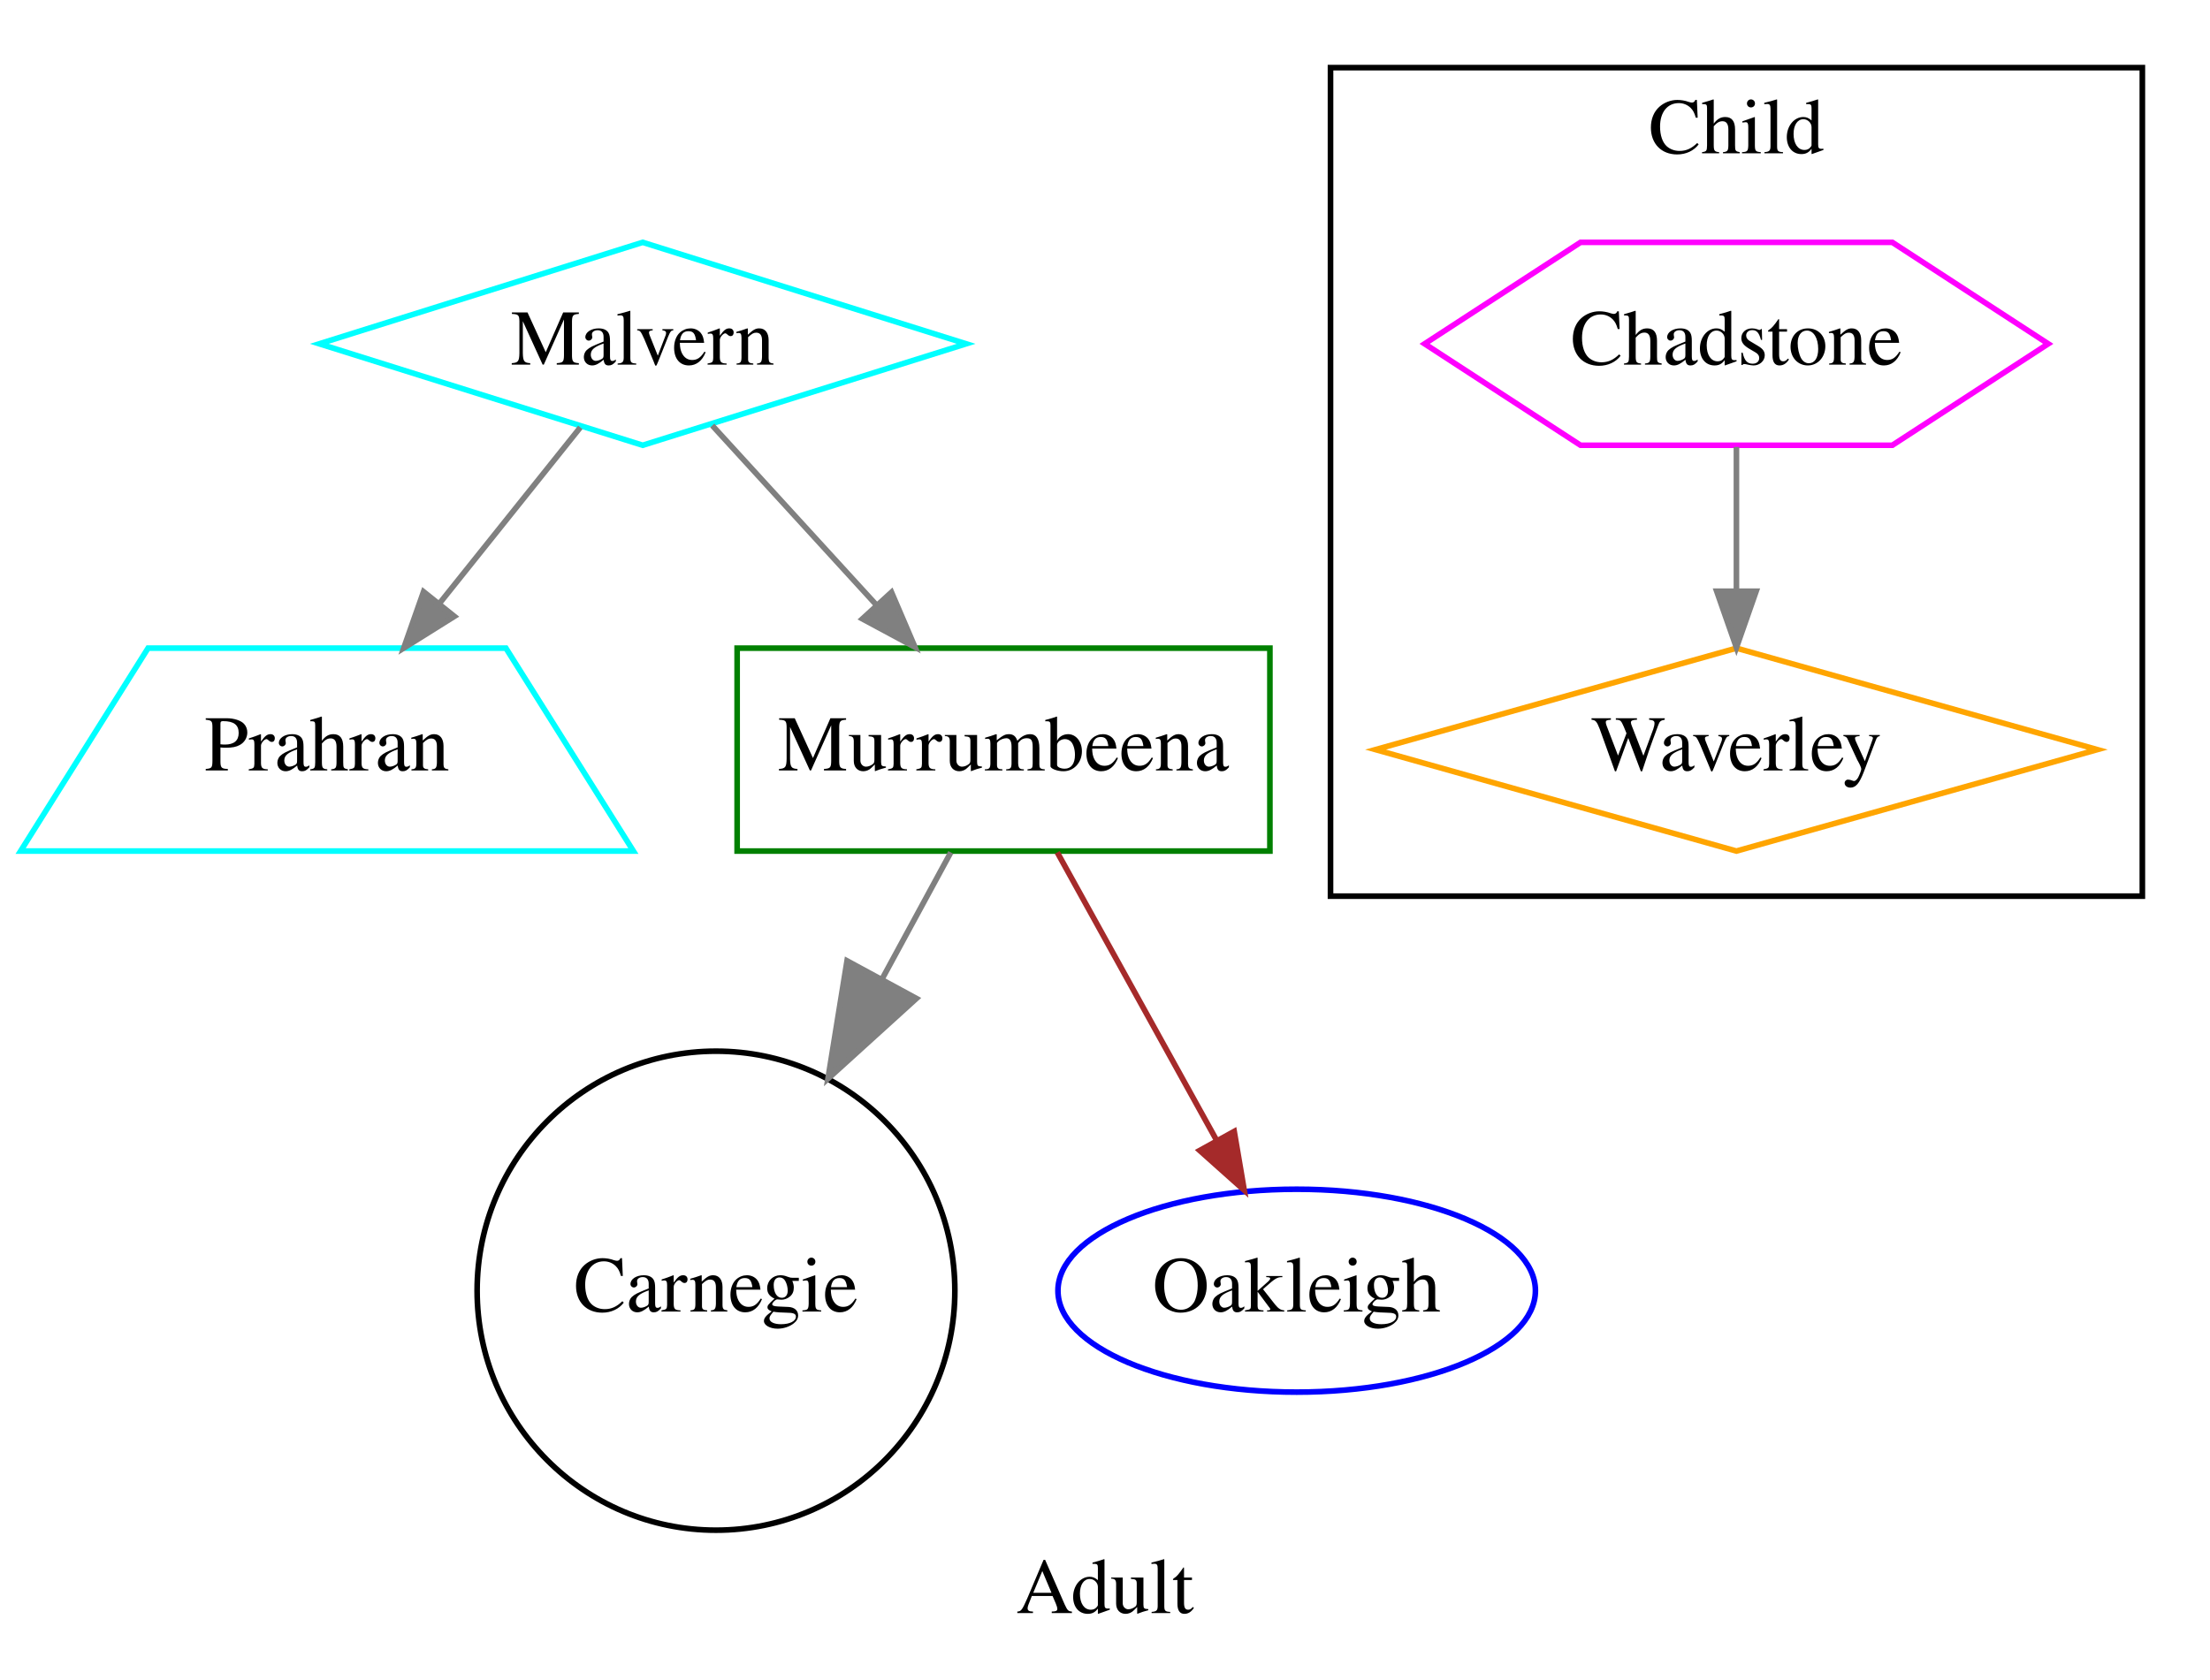
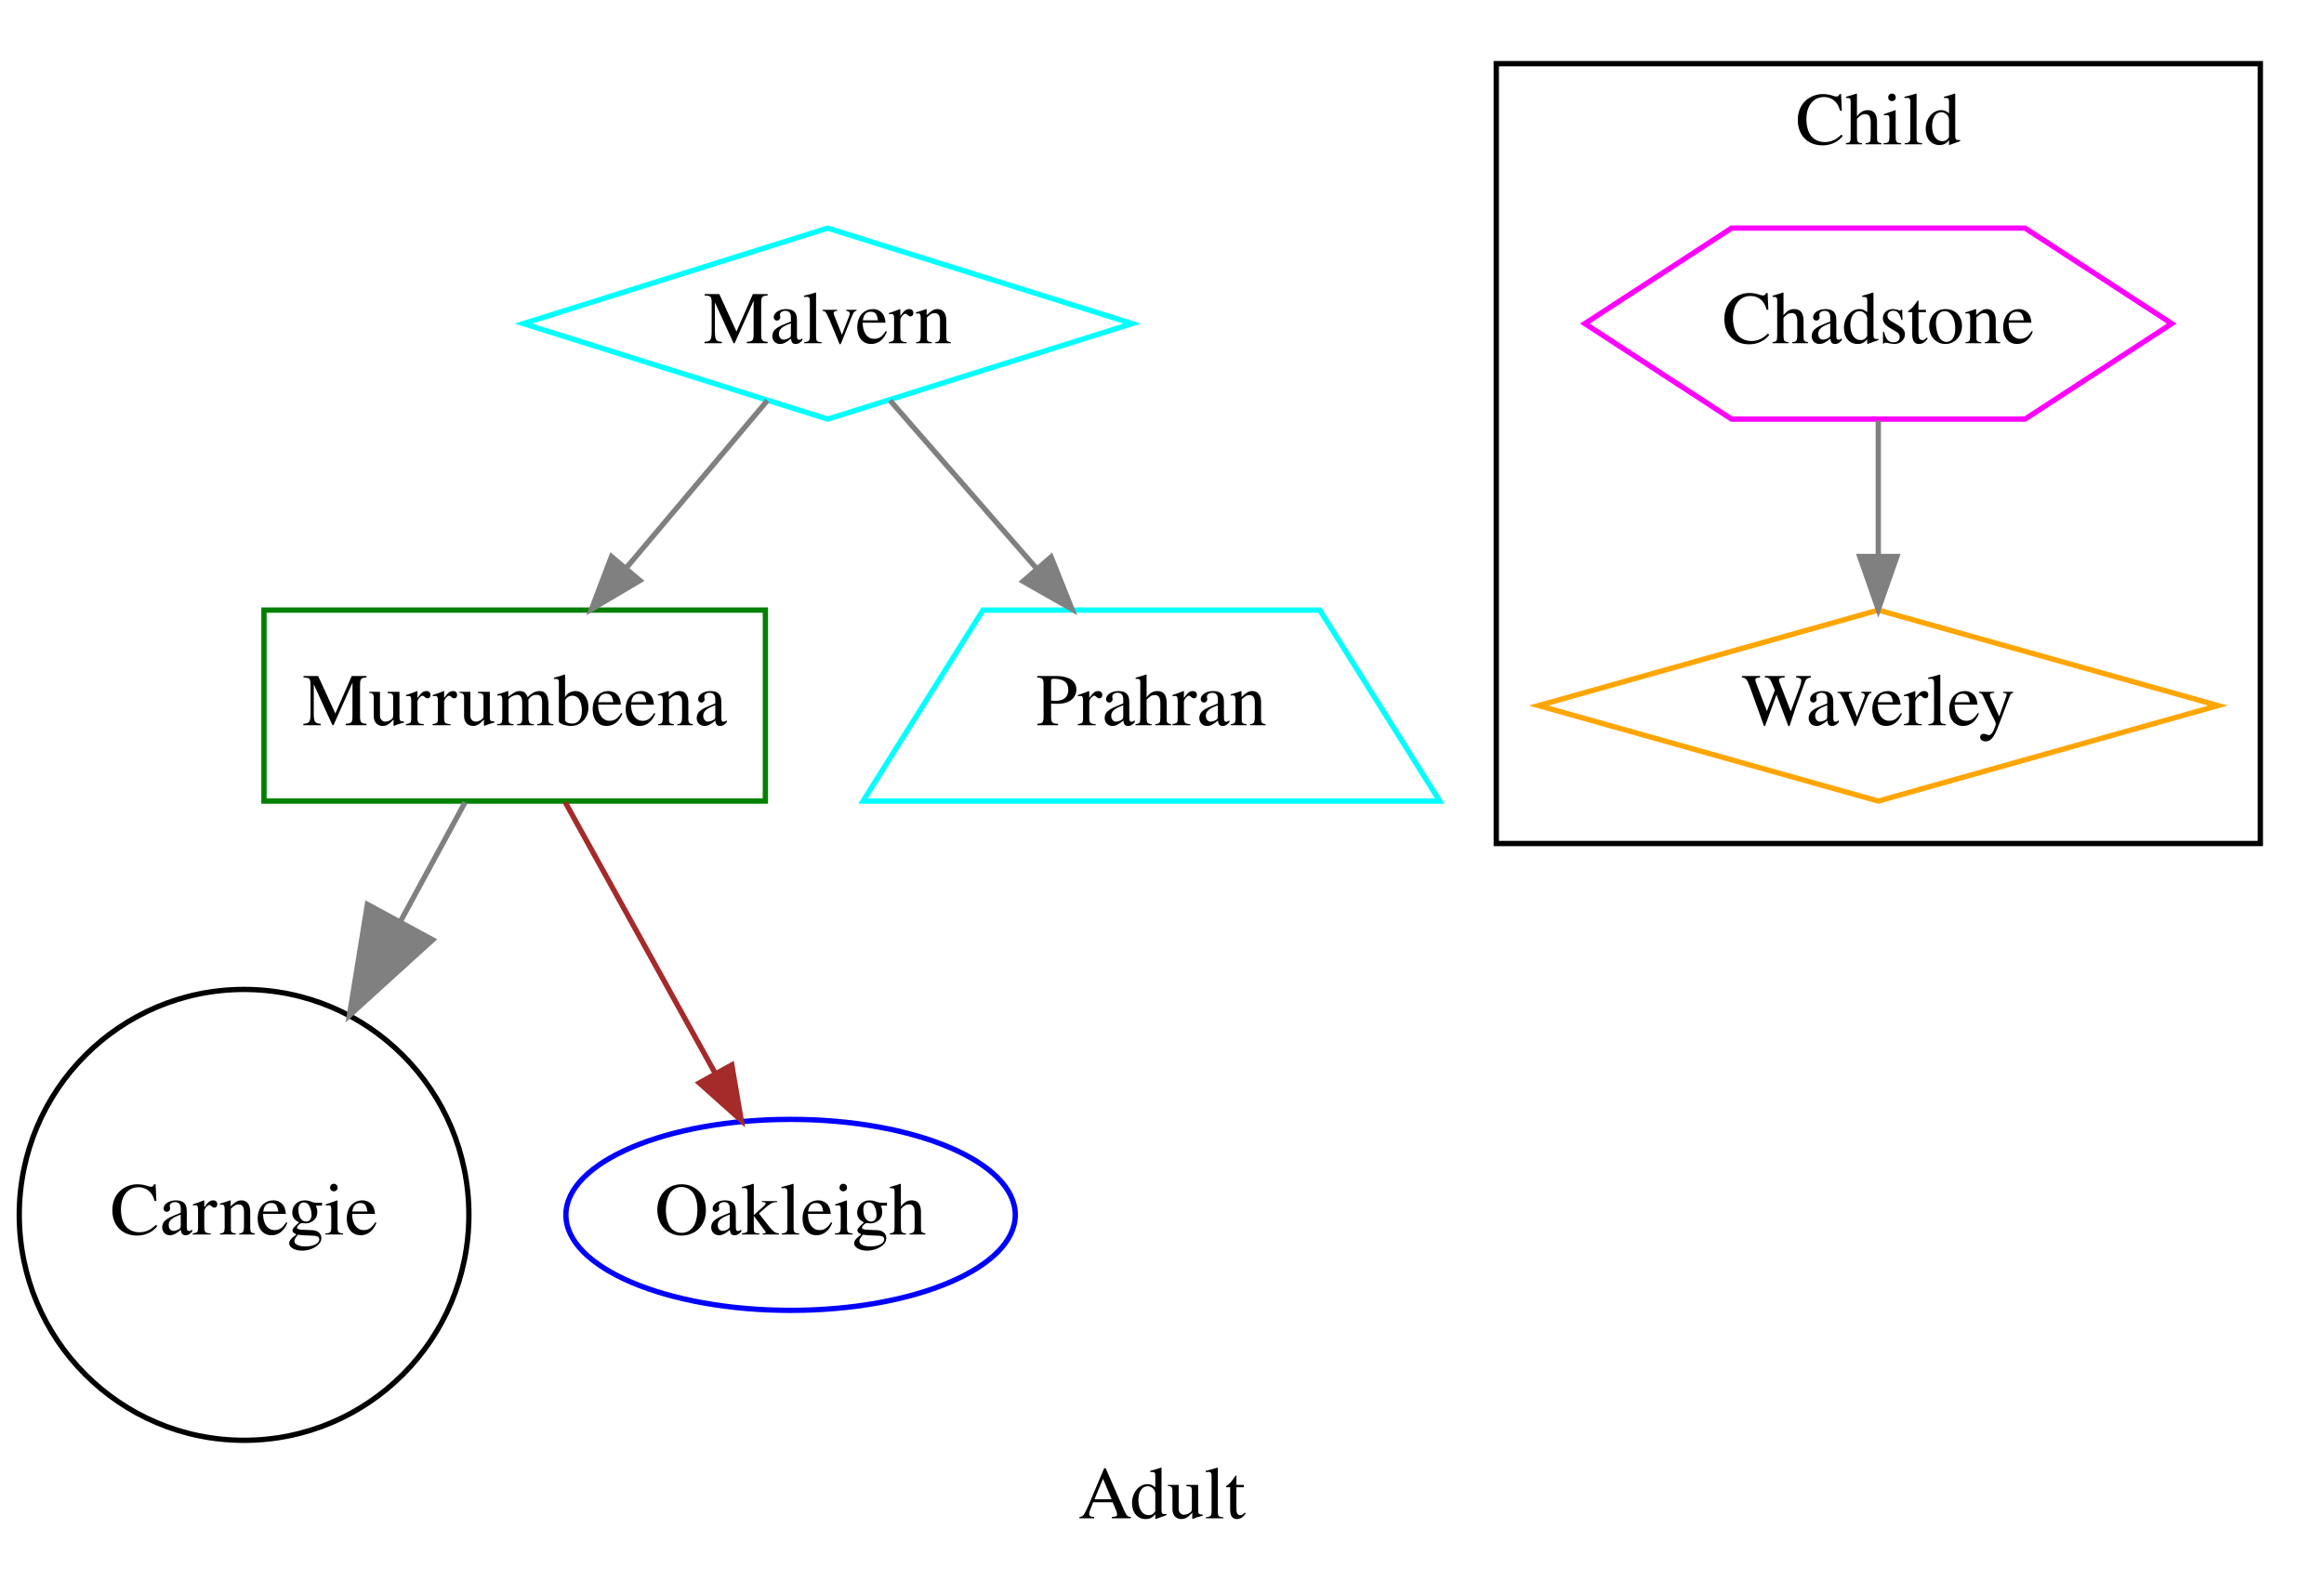
- <svg xmlns="http://www.w3.org/2000/svg" width="392pt" height="298pt" viewBox="0.00 0.00 392.00 298.00">
+ <svg xmlns="http://www.w3.org/2000/svg" width="438pt" height="298pt" viewBox="0.00 0.00 438.00 298.00">
  <g id="graph0" class="graph" transform="scale(1 1) rotate(0) translate(4 294)">
-     <polygon fill="white" stroke="white" points="-4,5 -4,-294 389,-294 389,5 -4,5" />
-     <text text-anchor="middle" x="192" y="-7.8" font-family="Times,serif" font-size="14.00">Adult</text>
+     <polygon fill="white" stroke="white" points="-4,4 -4,-294 434,-294 434,4 -4,4" />
+     <text text-anchor="middle" x="215" y="-7.8" font-family="Times,serif" font-size="14.00">Adult</text>
    <g id="clust1" class="cluster">
-       <polygon fill="none" stroke="black" points="232,-135 232,-282 376,-282 376,-135 232,-135" />
-       <text text-anchor="middle" x="304" y="-266.8" font-family="Times,serif" font-size="14.00">Child</text>
+       <polygon fill="none" stroke="black" points="278,-135 278,-282 422,-282 422,-135 278,-135" />
+       <text text-anchor="middle" x="350" y="-266.8" font-family="Times,serif" font-size="14.00">Child</text>
    </g>
    <g id="node1" class="node">
-       <ellipse fill="none" stroke="black" cx="123" cy="-65" rx="42.37" ry="42.494" />
-       <text text-anchor="middle" x="123" y="-61.3" font-family="Times,serif" font-size="14.00">Carnegie</text>
+       <ellipse fill="none" stroke="black" cx="42" cy="-65" rx="42.37" ry="42.494" />
+       <text text-anchor="middle" x="42" y="-61.3" font-family="Times,serif" font-size="14.00">Carnegie</text>
    </g>
    <g id="node2" class="node">
-       <polygon fill="none" stroke="green" points="221.25,-179 126.75,-179 126.75,-143 221.25,-143 221.25,-179" />
-       <text text-anchor="middle" x="174" y="-157.3" font-family="Times,serif" font-size="14.00">Murrumbeena</text>
+       <polygon fill="none" stroke="green" points="140.25,-179 45.75,-179 45.75,-143 140.25,-143 140.25,-179" />
+       <text text-anchor="middle" x="93" y="-157.3" font-family="Times,serif" font-size="14.00">Murrumbeena</text>
    </g>
    <g id="edge1" class="edge">
-       <path fill="none" stroke="grey" d="M164.646,-142.759C161.121,-136.263 156.898,-128.478 152.512,-120.395" />
-       <polygon fill="grey" stroke="grey" points="158.55,-116.845 142.859,-102.604 146.244,-123.521 158.55,-116.845" />
+       <path fill="none" stroke="grey" d="M83.646,-142.759C80.121,-136.263 75.898,-128.478 71.512,-120.395" />
+       <polygon fill="grey" stroke="grey" points="77.55,-116.845 61.859,-102.604 65.244,-123.521 77.55,-116.845" />
    </g>
    <g id="node3" class="node">
-       <ellipse fill="none" stroke="blue" cx="226" cy="-65" rx="42.346" ry="18" />
-       <text text-anchor="middle" x="226" y="-61.3" font-family="Times,serif" font-size="14.00">Oakleigh</text>
+       <ellipse fill="none" stroke="blue" cx="145" cy="-65" rx="42.346" ry="18" />
+       <text text-anchor="middle" x="145" y="-61.3" font-family="Times,serif" font-size="14.00">Oakleigh</text>
    </g>
    <g id="edge2" class="edge">
-       <path fill="none" stroke="brown" d="M183.538,-142.759C191.43,-128.492 202.76,-108.011 211.732,-91.793" />
-       <polygon fill="brown" stroke="brown" points="214.92,-93.26 216.698,-82.816 208.795,-89.872 214.92,-93.26" />
+       <path fill="none" stroke="brown" d="M102.538,-142.759C110.43,-128.492 121.76,-108.011 130.732,-91.793" />
+       <polygon fill="brown" stroke="brown" points="133.92,-93.26 135.698,-82.816 127.795,-89.872 133.92,-93.26" />
    </g>
    <g id="node4" class="node">
-       <polygon fill="none" stroke="magenta" points="359.304,-233 331.652,-251 276.348,-251 248.696,-233 276.348,-215 331.652,-215 359.304,-233" />
-       <text text-anchor="middle" x="304" y="-229.3" font-family="Times,serif" font-size="14.00">Chadstone</text>
+       <polygon fill="none" stroke="magenta" points="405.304,-233 377.652,-251 322.348,-251 294.696,-233 322.348,-215 377.652,-215 405.304,-233" />
+       <text text-anchor="middle" x="350" y="-229.3" font-family="Times,serif" font-size="14.00">Chadstone</text>
    </g>
    <g id="node5" class="node">
-       <polygon fill="none" stroke="orange" points="304,-179 239.988,-161 304,-143 368.012,-161 304,-179" />
-       <text text-anchor="middle" x="304" y="-157.3" font-family="Times,serif" font-size="14.00">Waverley</text>
+       <polygon fill="none" stroke="orange" points="350,-179 285.988,-161 350,-143 414.012,-161 350,-179" />
+       <text text-anchor="middle" x="350" y="-157.3" font-family="Times,serif" font-size="14.00">Waverley</text>
    </g>
    <g id="edge3" class="edge">
-       <path fill="none" stroke="grey" d="M304,-214.697C304,-206.983 304,-197.712 304,-189.112" />
-       <polygon fill="grey" stroke="grey" points="307.5,-189.104 304,-179.104 300.5,-189.104 307.5,-189.104" />
+       <path fill="none" stroke="grey" d="M350,-214.697C350,-206.983 350,-197.712 350,-189.112" />
+       <polygon fill="grey" stroke="grey" points="353.5,-189.104 350,-179.104 346.5,-189.104 353.5,-189.104" />
    </g>
    <g id="node6" class="node">
-       <polygon fill="none" stroke="cyan" points="110,-251 52.639,-233 110,-215 167.361,-233 110,-251" />
-       <text text-anchor="middle" x="110" y="-229.3" font-family="Times,serif" font-size="14.00">Malvern</text>
+       <polygon fill="none" stroke="cyan" points="152,-251 94.639,-233 152,-215 209.361,-233 152,-251" />
+       <text text-anchor="middle" x="152" y="-229.3" font-family="Times,serif" font-size="14.00">Malvern</text>
+     </g>
+     <g id="edge5" class="edge">
+       <path fill="none" stroke="grey" d="M140.624,-218.503C133.099,-209.575 123.006,-197.6 114.048,-186.972" />
+       <polygon fill="grey" stroke="grey" points="116.601,-184.571 107.48,-179.18 111.249,-189.082 116.601,-184.571" />
    </g>
    <g id="node7" class="node">
-       <polygon fill="none" stroke="cyan" points="85.739,-179 22.261,-179 -0.346,-143 108.346,-143 85.739,-179" />
-       <text text-anchor="middle" x="54" y="-157.3" font-family="Times,serif" font-size="14.00">Prahran</text>
+       <polygon fill="none" stroke="cyan" points="244.739,-179 181.261,-179 158.654,-143 267.346,-143 244.739,-179" />
+       <text text-anchor="middle" x="213" y="-157.3" font-family="Times,serif" font-size="14.00">Prahran</text>
    </g>
    <g id="edge4" class="edge">
-       <path fill="none" stroke="grey" d="M98.936,-218.17C91.844,-209.304 82.428,-197.535 74.049,-187.061" />
-       <polygon fill="grey" stroke="grey" points="76.595,-184.641 67.615,-179.019 71.129,-189.014 76.595,-184.641" />
-     </g>
-     <g id="edge5" class="edge">
-       <path fill="none" stroke="grey" d="M122.34,-218.503C130.582,-209.488 141.666,-197.365 151.454,-186.66" />
-       <polygon fill="grey" stroke="grey" points="154.128,-188.922 158.293,-179.18 148.962,-184.199 154.128,-188.922" />
+       <path fill="none" stroke="grey" d="M163.761,-218.503C171.541,-209.575 181.977,-197.6 191.239,-186.972" />
+       <polygon fill="grey" stroke="grey" points="194.098,-189.018 198.029,-179.18 188.82,-184.42 194.098,-189.018" />
    </g>
  </g>
</svg>
